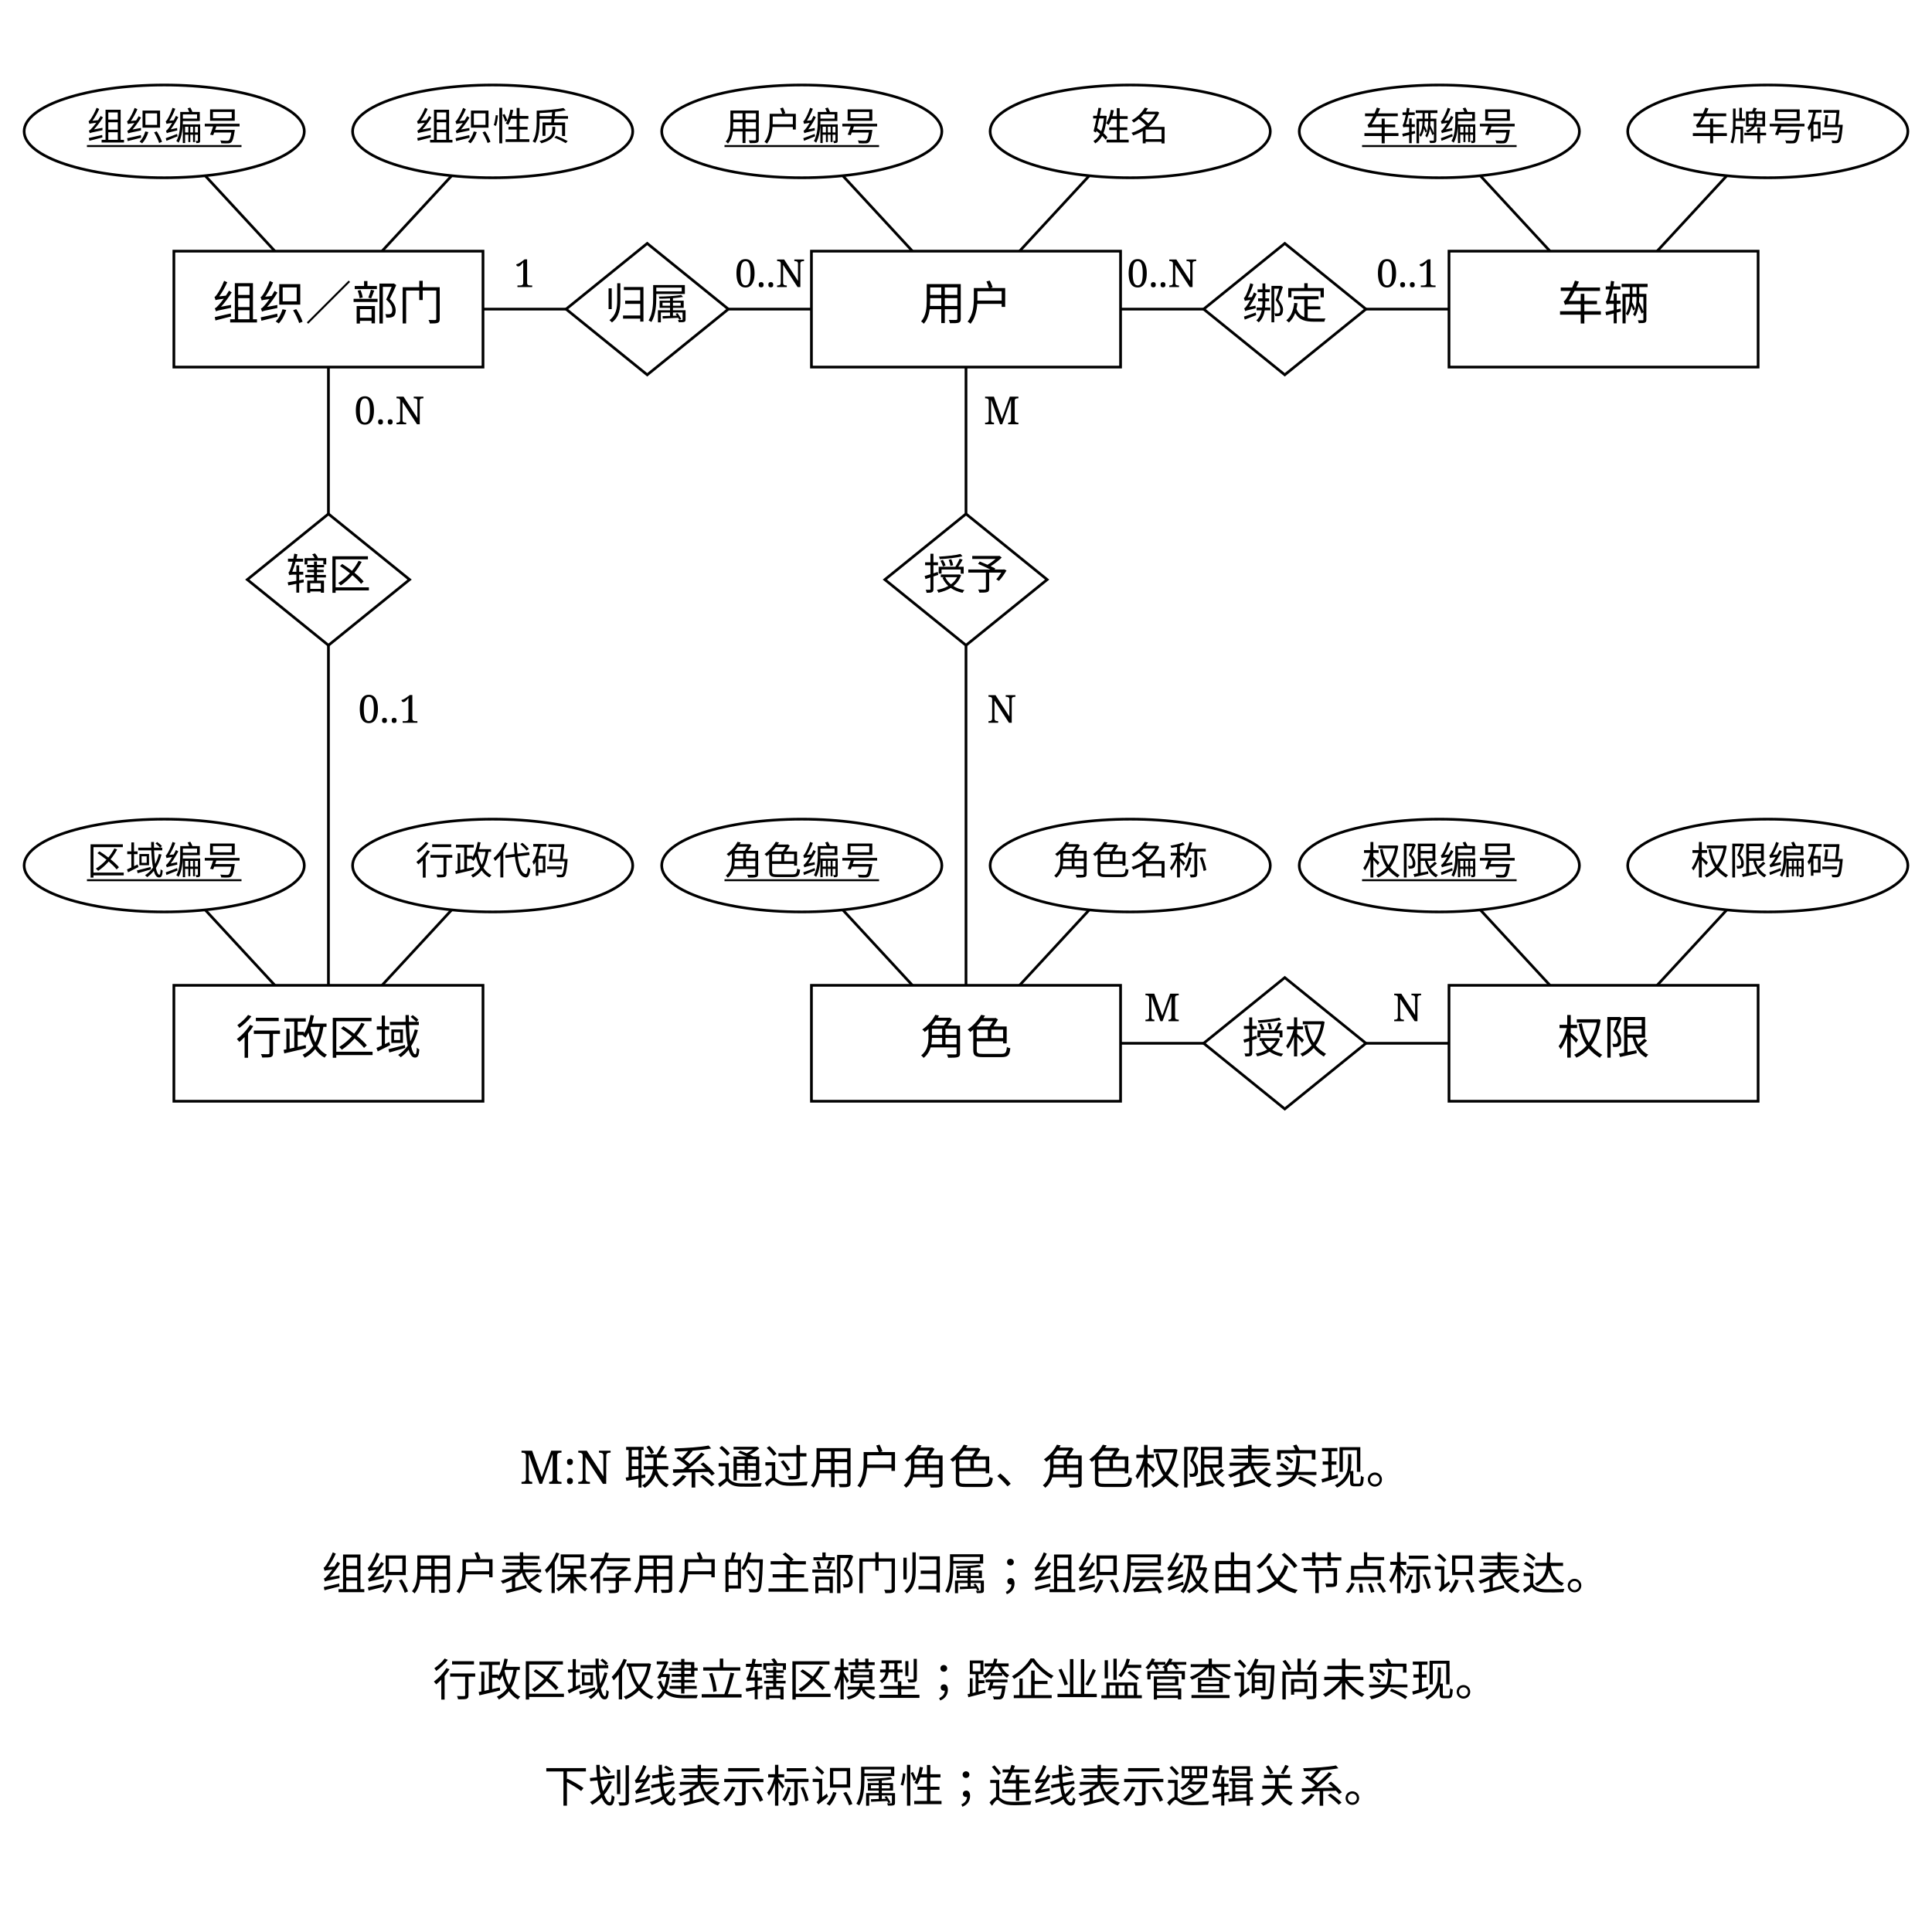
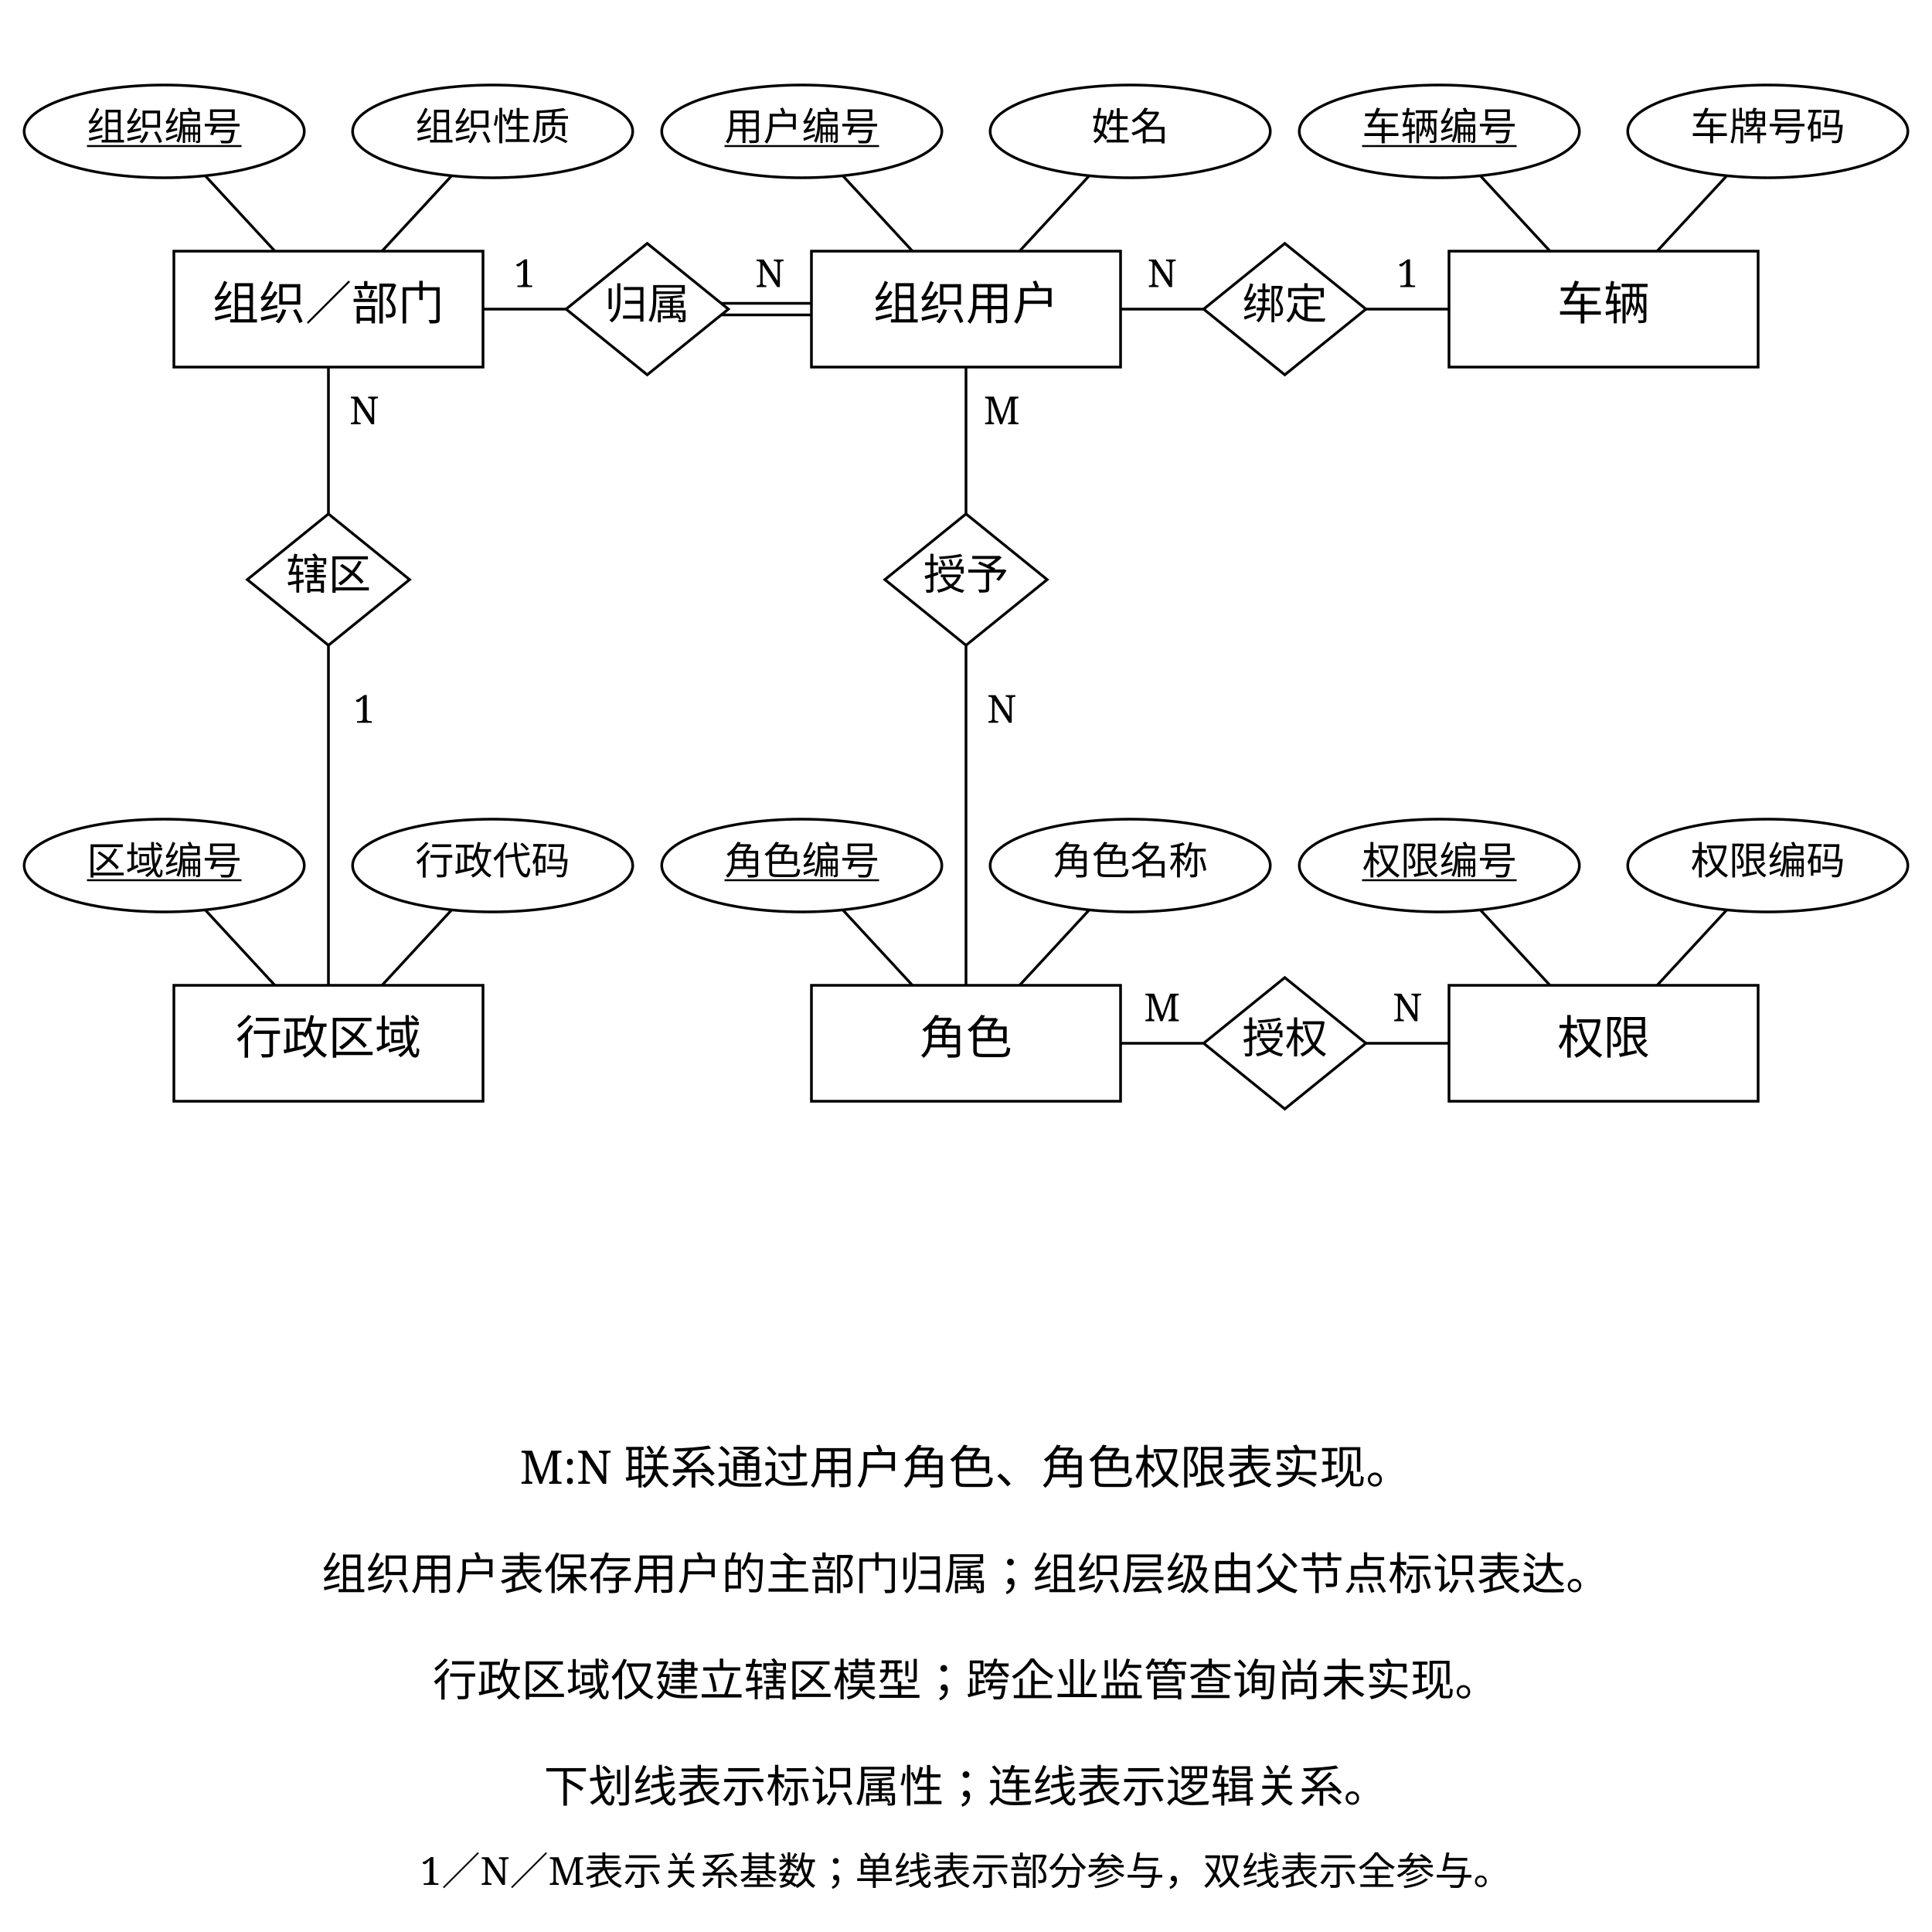
<svg xmlns="http://www.w3.org/2000/svg" width="1000" height="1000" viewBox="0 0 1000 1000">
  <rect width="100%" height="100%" fill="white" />
  <polyline points="142.283,130.0 106.204,90.951" fill="none" stroke="black" stroke-width="1.4" />
  <polyline points="197.717,130.0 233.796,90.951" fill="none" stroke="black" stroke-width="1.4" />
  <polyline points="472.283,130.0 436.204,90.951" fill="none" stroke="black" stroke-width="1.4" />
  <polyline points="527.717,130.0 563.796,90.951" fill="none" stroke="black" stroke-width="1.4" />
  <polyline points="802.283,130.0 766.204,90.951" fill="none" stroke="black" stroke-width="1.4" />
  <polyline points="857.717,130.0 893.796,90.951" fill="none" stroke="black" stroke-width="1.4" />
  <polyline points="142.283,510.0 106.204,470.951" fill="none" stroke="black" stroke-width="1.4" />
  <polyline points="197.717,510.0 233.796,470.951" fill="none" stroke="black" stroke-width="1.4" />
  <polyline points="472.283,510.0 436.204,470.951" fill="none" stroke="black" stroke-width="1.4" />
  <polyline points="527.717,510.0 563.796,470.951" fill="none" stroke="black" stroke-width="1.4" />
  <polyline points="802.283,510.0 766.204,470.951" fill="none" stroke="black" stroke-width="1.4" />
  <polyline points="857.717,510.0 893.796,470.951" fill="none" stroke="black" stroke-width="1.4" />
  <polyline points="250.0,160.0 293.0,160.0" fill="none" stroke="black" stroke-width="1.4" />
-   <polyline points="377.0,160.0 420.0,160.0" fill="none" stroke="black" stroke-width="1.4" />
+   <polyline points="369.0,157.0 428.0,157.0" fill="none" stroke="black" stroke-width="1.4" />
+   <polyline points="369.0,163.0 428.0,163.0" fill="none" stroke="black" stroke-width="1.4" />
  <polyline points="580.0,160.0 623.0,160.0" fill="none" stroke="black" stroke-width="1.4" />
  <polyline points="707.0,160.0 750.0,160.0" fill="none" stroke="black" stroke-width="1.4" />
  <polyline points="170.0,190.0 170.0,266.0" fill="none" stroke="black" stroke-width="1.4" />
  <polyline points="170.0,334.0 170.0,510.0" fill="none" stroke="black" stroke-width="1.4" />
  <polyline points="500.0,190.0 500.0,266.0" fill="none" stroke="black" stroke-width="1.4" />
  <polyline points="500.0,334.0 500.0,510.0" fill="none" stroke="black" stroke-width="1.4" />
  <polyline points="580.0,540.0 623.0,540.0" fill="none" stroke="black" stroke-width="1.4" />
  <polyline points="707.0,540.0 750.0,540.0" fill="none" stroke="black" stroke-width="1.4" />
  <rect x="90" y="130" width="160" height="60" fill="white" stroke="black" stroke-width="1.4" />
  <text x="170.0" y="165.52" text-anchor="middle" font-family="SimSun,serif" font-size="24">组织／部门</text>
  <ellipse cx="85.0" cy="68.0" rx="72.5" ry="24.0" fill="white" stroke="black" stroke-width="1.4" />
  <text x="85.0" y="72.6" text-anchor="middle" font-family="SimSun,serif" font-size="20" text-decoration="underline">组织编号</text>
  <ellipse cx="255.0" cy="68.0" rx="72.5" ry="24.0" fill="white" stroke="black" stroke-width="1.4" />
  <text x="255.0" y="72.6" text-anchor="middle" font-family="SimSun,serif" font-size="20">组织性质</text>
  <rect x="420" y="130" width="160" height="60" fill="white" stroke="black" stroke-width="1.4" />
-   <text x="500.0" y="165.52" text-anchor="middle" font-family="SimSun,serif" font-size="24">用户</text>
+   <text x="500.0" y="165.52" text-anchor="middle" font-family="SimSun,serif" font-size="24">组织用户</text>
  <ellipse cx="415.0" cy="68.0" rx="72.5" ry="24.0" fill="white" stroke="black" stroke-width="1.4" />
  <text x="415.0" y="72.6" text-anchor="middle" font-family="SimSun,serif" font-size="20" text-decoration="underline">用户编号</text>
  <ellipse cx="585.0" cy="68.0" rx="72.5" ry="24.0" fill="white" stroke="black" stroke-width="1.4" />
  <text x="585.0" y="72.6" text-anchor="middle" font-family="SimSun,serif" font-size="20">姓名</text>
  <rect x="750" y="130" width="160" height="60" fill="white" stroke="black" stroke-width="1.4" />
  <text x="830.0" y="165.52" text-anchor="middle" font-family="SimSun,serif" font-size="24">车辆</text>
  <ellipse cx="745.0" cy="68.0" rx="72.5" ry="24.0" fill="white" stroke="black" stroke-width="1.4" />
  <text x="745.0" y="72.6" text-anchor="middle" font-family="SimSun,serif" font-size="20" text-decoration="underline">车辆编号</text>
  <ellipse cx="915.0" cy="68.0" rx="72.5" ry="24.0" fill="white" stroke="black" stroke-width="1.4" />
  <text x="915.0" y="72.6" text-anchor="middle" font-family="SimSun,serif" font-size="20">车牌号码</text>
  <rect x="90" y="510" width="160" height="60" fill="white" stroke="black" stroke-width="1.4" />
  <text x="170.0" y="545.52" text-anchor="middle" font-family="SimSun,serif" font-size="24">行政区域</text>
  <ellipse cx="85.0" cy="448.0" rx="72.5" ry="24.0" fill="white" stroke="black" stroke-width="1.4" />
  <text x="85.0" y="452.6" text-anchor="middle" font-family="SimSun,serif" font-size="20" text-decoration="underline">区域编号</text>
  <ellipse cx="255.0" cy="448.0" rx="72.5" ry="24.0" fill="white" stroke="black" stroke-width="1.4" />
  <text x="255.0" y="452.6" text-anchor="middle" font-family="SimSun,serif" font-size="20">行政代码</text>
  <rect x="420" y="510" width="160" height="60" fill="white" stroke="black" stroke-width="1.4" />
  <text x="500.0" y="545.52" text-anchor="middle" font-family="SimSun,serif" font-size="24">角色</text>
  <ellipse cx="415.0" cy="448.0" rx="72.5" ry="24.0" fill="white" stroke="black" stroke-width="1.4" />
  <text x="415.0" y="452.6" text-anchor="middle" font-family="SimSun,serif" font-size="20" text-decoration="underline">角色编号</text>
  <ellipse cx="585.0" cy="448.0" rx="72.5" ry="24.0" fill="white" stroke="black" stroke-width="1.4" />
  <text x="585.0" y="452.6" text-anchor="middle" font-family="SimSun,serif" font-size="20">角色名称</text>
  <rect x="750" y="510" width="160" height="60" fill="white" stroke="black" stroke-width="1.4" />
  <text x="830.0" y="545.52" text-anchor="middle" font-family="SimSun,serif" font-size="24">权限</text>
  <ellipse cx="745.0" cy="448.0" rx="72.5" ry="24.0" fill="white" stroke="black" stroke-width="1.4" />
  <text x="745.0" y="452.6" text-anchor="middle" font-family="SimSun,serif" font-size="20" text-decoration="underline">权限编号</text>
  <ellipse cx="915.0" cy="448.0" rx="72.5" ry="24.0" fill="white" stroke="black" stroke-width="1.4" />
  <text x="915.0" y="452.6" text-anchor="middle" font-family="SimSun,serif" font-size="20">权限编码</text>
  <polygon points="335.0,126.0 377.0,160.0 335.0,194.0 293.0,160.0" fill="white" stroke="black" stroke-width="1.4" />
  <text x="335.0" y="165.06" text-anchor="middle" font-family="SimSun,serif" font-size="22">归属</text>
  <text x="271.5" y="148.6" text-anchor="middle" font-family="SimSun,serif" font-size="20">1</text>
-   <text x="398.5" y="148.6" text-anchor="middle" font-family="SimSun,serif" font-size="20">0..N</text>
+   <text x="398.5" y="148.6" text-anchor="middle" font-family="SimSun,serif" font-size="20">N</text>
  <polygon points="665.0,126.0 707.0,160.0 665.0,194.0 623.0,160.0" fill="white" stroke="black" stroke-width="1.4" />
  <text x="665.0" y="165.06" text-anchor="middle" font-family="SimSun,serif" font-size="22">绑定</text>
-   <text x="601.5" y="148.6" text-anchor="middle" font-family="SimSun,serif" font-size="20">0..N</text>
-   <text x="728.5" y="148.6" text-anchor="middle" font-family="SimSun,serif" font-size="20">0..1</text>
+   <text x="601.5" y="148.6" text-anchor="middle" font-family="SimSun,serif" font-size="20">N</text>
+   <text x="728.5" y="148.6" text-anchor="middle" font-family="SimSun,serif" font-size="20">1</text>
  <polygon points="170.0,266.0 212.0,300.0 170.0,334.0 128.0,300.0" fill="white" stroke="black" stroke-width="1.4" />
  <text x="170.0" y="305.06" text-anchor="middle" font-family="SimSun,serif" font-size="22">辖区</text>
-   <text x="201.5" y="219.6" text-anchor="middle" font-family="SimSun,serif" font-size="20">0..N</text>
-   <text x="201.5" y="374.1" text-anchor="middle" font-family="SimSun,serif" font-size="20">0..1</text>
+   <text x="188.5" y="219.6" text-anchor="middle" font-family="SimSun,serif" font-size="20">N</text>
+   <text x="188.5" y="374.1" text-anchor="middle" font-family="SimSun,serif" font-size="20">1</text>
  <polygon points="500.0,266.0 542.0,300.0 500.0,334.0 458.0,300.0" fill="white" stroke="black" stroke-width="1.4" />
  <text x="500.0" y="305.06" text-anchor="middle" font-family="SimSun,serif" font-size="22">授予</text>
  <text x="518.5" y="219.6" text-anchor="middle" font-family="SimSun,serif" font-size="20">M</text>
  <text x="518.5" y="374.1" text-anchor="middle" font-family="SimSun,serif" font-size="20">N</text>
  <polygon points="665.0,506.0 707.0,540.0 665.0,574.0 623.0,540.0" fill="white" stroke="black" stroke-width="1.4" />
  <text x="665.0" y="545.06" text-anchor="middle" font-family="SimSun,serif" font-size="22">授权</text>
  <text x="601.5" y="528.6" text-anchor="middle" font-family="SimSun,serif" font-size="20">M</text>
  <text x="728.5" y="528.6" text-anchor="middle" font-family="SimSun,serif" font-size="20">N</text>
  <text x="500.0" y="768.02" text-anchor="middle" font-family="SimSun,serif" font-size="24">M:N 联系通过用户角色、角色权限表实现。</text>
  <text x="500.0" y="822.79" text-anchor="middle" font-family="SimSun,serif" font-size="23">组织用户表保存用户的主部门归属；组织层级由父节点标识表达。</text>
  <text x="500.0" y="877.79" text-anchor="middle" font-family="SimSun,serif" font-size="23">行政区域仅建立辖区模型；跨企业监管查询尚未实现。</text>
  <text x="500.0" y="932.79" text-anchor="middle" font-family="SimSun,serif" font-size="23">下划线表示标识属性；连线表示逻辑关系。</text>
+   <text x="500.0" y="975.6" text-anchor="middle" font-family="SimSun,serif" font-size="20">1／N／M表示关系基数；单线表示部分参与，双线表示全参与。</text>
</svg>
